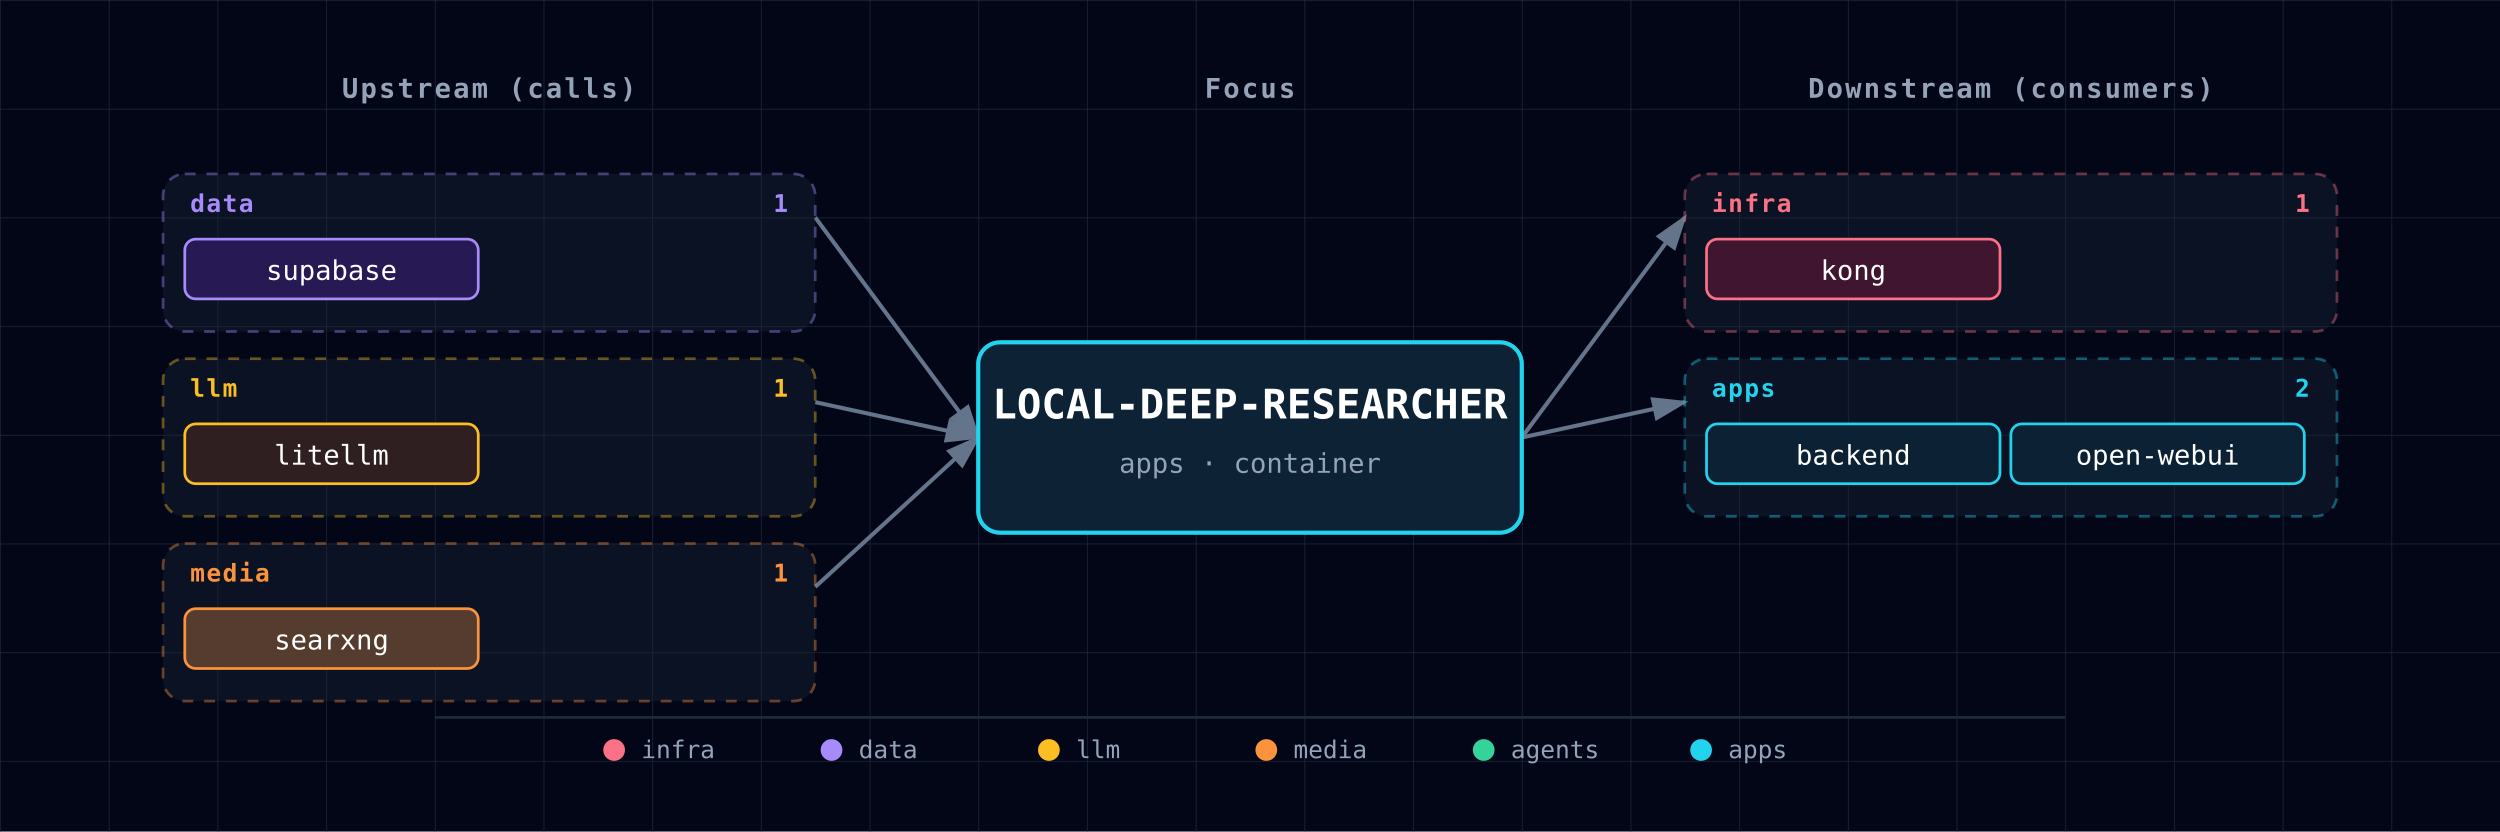
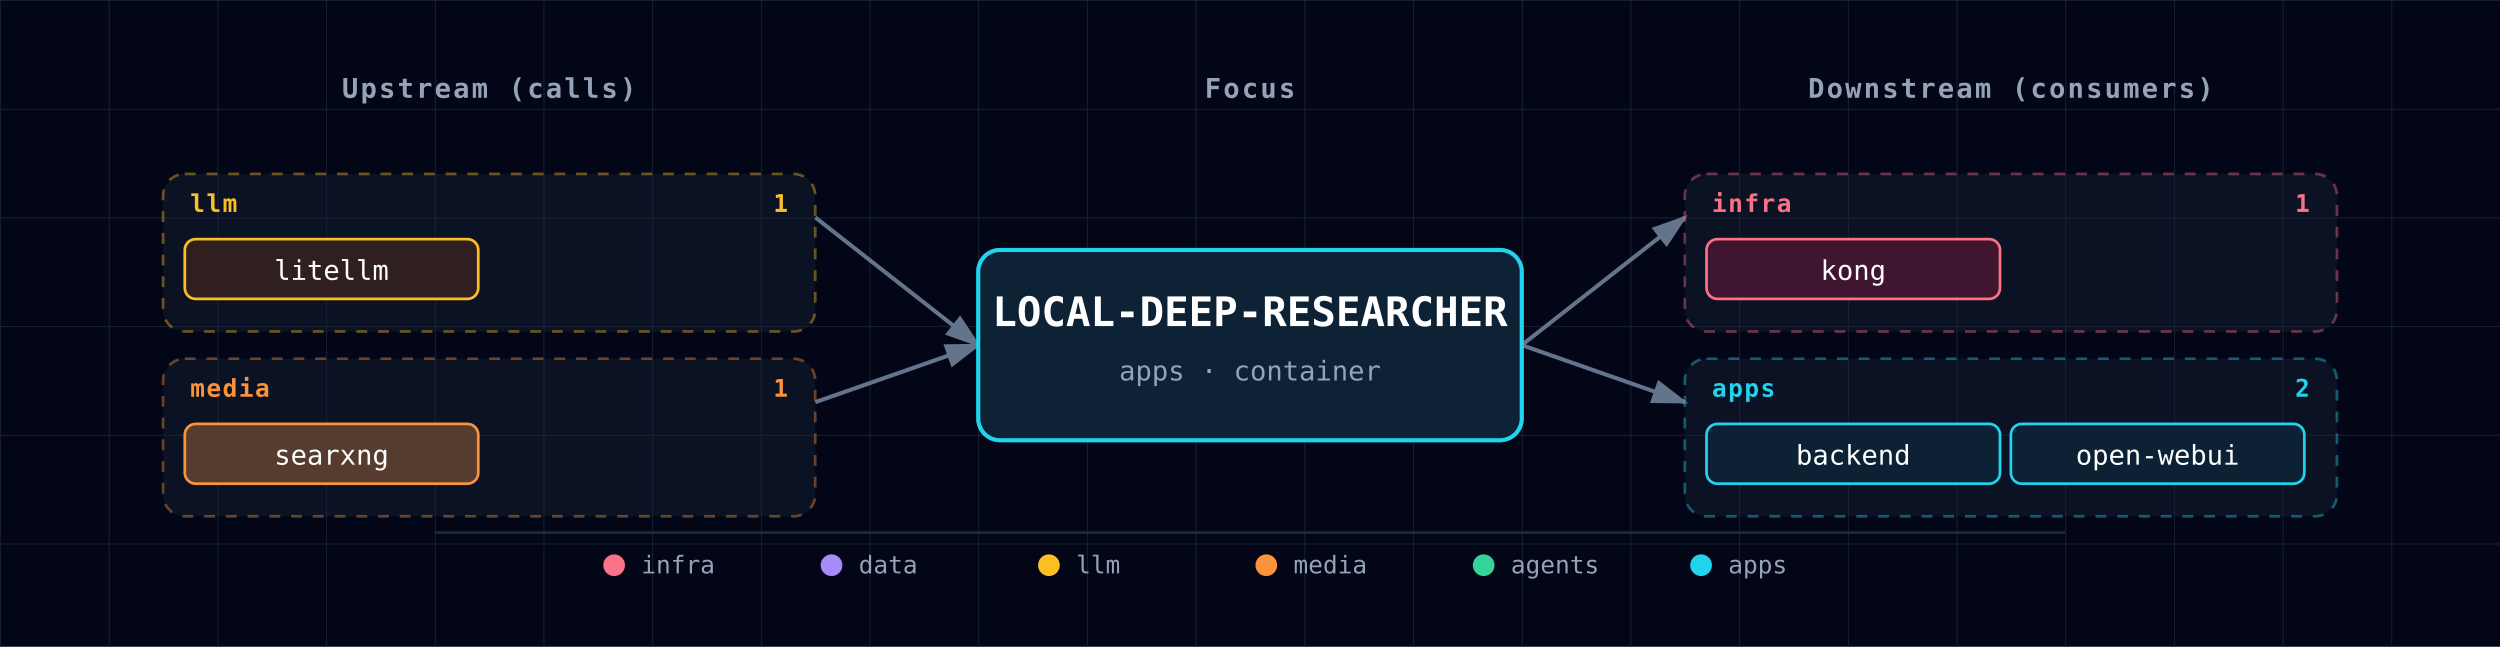
- <svg xmlns="http://www.w3.org/2000/svg" viewBox="0 0 920 306" font-family="'JetBrains Mono', 'Fira Code', Menlo, Consolas, monospace">
+ <svg xmlns="http://www.w3.org/2000/svg" viewBox="0 0 920 238" font-family="'JetBrains Mono', 'Fira Code', Menlo, Consolas, monospace">
  <defs>
    <pattern id="grid" width="40" height="40" patternUnits="userSpaceOnUse">
      <path d="M 40 0 L 0 0 0 40" fill="none" stroke="#1e293b" stroke-width="0.5" />
    </pattern>
    <marker id="arrowhead" markerWidth="9" markerHeight="6" refX="8" refY="3" orient="auto">
      <polygon points="0 0, 9 3, 0 6" fill="#64748b" />
    </marker>
    <filter id="focus-glow" x="-50%" y="-50%" width="200%" height="200%">
      <feGaussianBlur in="SourceAlpha" stdDeviation="6" />
      <feFlood flood-color="#22d3ee" flood-opacity="0.6" />
      <feComposite in2="SourceAlpha" operator="in" />
      <feMerge>
        <feMergeNode />
        <feMergeNode in="SourceGraphic" />
      </feMerge>
    </filter>
  </defs>
-   <rect width="920" height="306" fill="#020617" />
-   <rect width="920" height="306" fill="url(#grid)" />
+   <rect width="920" height="238" fill="#020617" />
+   <rect width="920" height="238" fill="url(#grid)" />
  <text x="180" y="36" fill="#94a3b8" font-size="10" font-weight="600" text-anchor="middle" letter-spacing="0.08em">Upstream (calls)</text>
  <text x="460" y="36" fill="#94a3b8" font-size="10" font-weight="600" text-anchor="middle" letter-spacing="0.08em">Focus</text>
  <text x="740" y="36" fill="#94a3b8" font-size="10" font-weight="600" text-anchor="middle" letter-spacing="0.08em">Downstream (consumers)</text>
-   <line x1="300" y1="80" x2="360" y2="161" stroke="#64748b" stroke-width="1.5" marker-end="url(#arrowhead)" />
-   <line x1="300" y1="148" x2="360" y2="161" stroke="#64748b" stroke-width="1.5" marker-end="url(#arrowhead)" />
-   <line x1="300" y1="216" x2="360" y2="161" stroke="#64748b" stroke-width="1.5" marker-end="url(#arrowhead)" />
-   <line x1="560" y1="161" x2="620" y2="80" stroke="#64748b" stroke-width="1.5" marker-end="url(#arrowhead)" />
-   <line x1="560" y1="161" x2="620" y2="148" stroke="#64748b" stroke-width="1.5" marker-end="url(#arrowhead)" />
+   <line x1="300" y1="80" x2="360" y2="127" stroke="#64748b" stroke-width="1.5" marker-end="url(#arrowhead)" />
+   <line x1="300" y1="148" x2="360" y2="127" stroke="#64748b" stroke-width="1.5" marker-end="url(#arrowhead)" />
+   <line x1="560" y1="127" x2="620" y2="80" stroke="#64748b" stroke-width="1.5" marker-end="url(#arrowhead)" />
+   <line x1="560" y1="127" x2="620" y2="148" stroke="#64748b" stroke-width="1.5" marker-end="url(#arrowhead)" />
  <g>
    <g class="cluster">
-       <rect x="60" y="64" width="240" height="58" rx="8" fill="rgba(30,41,59,0.35)" stroke="#a78bfa" stroke-width="1" stroke-dasharray="4,4" stroke-opacity="0.4" />
-       <text x="70" y="78" fill="#a78bfa" font-size="9" font-weight="700" text-anchor="start" style="letter-spacing:0.06em;text-transform:uppercase;">data</text>
-       <text x="290" y="78" fill="#a78bfa" font-size="9" font-weight="600" text-anchor="end">1</text>
+       <rect x="60" y="64" width="240" height="58" rx="8" fill="rgba(30,41,59,0.35)" stroke="#fbbf24" stroke-width="1" stroke-dasharray="4,4" stroke-opacity="0.4" />
+       <text x="70" y="78" fill="#fbbf24" font-size="9" font-weight="700" text-anchor="start" style="letter-spacing:0.06em;text-transform:uppercase;">llm</text>
+       <text x="290" y="78" fill="#fbbf24" font-size="9" font-weight="600" text-anchor="end">1</text>
    </g>
    <g>
      <rect x="68" y="88" width="108" height="22" rx="4" fill="#0f172a" />
-       <rect x="68" y="88" width="108" height="22" rx="4" fill="rgba(76, 29, 149, 0.4)" stroke="#a78bfa" stroke-width="1" />
-       <text x="122" y="103" fill="white" font-size="10" text-anchor="middle">supabase</text>
+       <rect x="68" y="88" width="108" height="22" rx="4" fill="rgba(120, 53, 15, 0.3)" stroke="#fbbf24" stroke-width="1" />
+       <text x="122" y="103" fill="white" font-size="10" text-anchor="middle">litellm</text>
    </g>
    <g class="cluster">
-       <rect x="60" y="132" width="240" height="58" rx="8" fill="rgba(30,41,59,0.35)" stroke="#fbbf24" stroke-width="1" stroke-dasharray="4,4" stroke-opacity="0.4" />
-       <text x="70" y="146" fill="#fbbf24" font-size="9" font-weight="700" text-anchor="start" style="letter-spacing:0.06em;text-transform:uppercase;">llm</text>
-       <text x="290" y="146" fill="#fbbf24" font-size="9" font-weight="600" text-anchor="end">1</text>
+       <rect x="60" y="132" width="240" height="58" rx="8" fill="rgba(30,41,59,0.35)" stroke="#fb923c" stroke-width="1" stroke-dasharray="4,4" stroke-opacity="0.4" />
+       <text x="70" y="146" fill="#fb923c" font-size="9" font-weight="700" text-anchor="start" style="letter-spacing:0.06em;text-transform:uppercase;">media</text>
+       <text x="290" y="146" fill="#fb923c" font-size="9" font-weight="600" text-anchor="end">1</text>
    </g>
    <g>
      <rect x="68" y="156" width="108" height="22" rx="4" fill="#0f172a" />
-       <rect x="68" y="156" width="108" height="22" rx="4" fill="rgba(120, 53, 15, 0.3)" stroke="#fbbf24" stroke-width="1" />
-       <text x="122" y="171" fill="white" font-size="10" text-anchor="middle">litellm</text>
-     </g>
-     <g class="cluster">
-       <rect x="60" y="200" width="240" height="58" rx="8" fill="rgba(30,41,59,0.35)" stroke="#fb923c" stroke-width="1" stroke-dasharray="4,4" stroke-opacity="0.4" />
-       <text x="70" y="214" fill="#fb923c" font-size="9" font-weight="700" text-anchor="start" style="letter-spacing:0.06em;text-transform:uppercase;">media</text>
-       <text x="290" y="214" fill="#fb923c" font-size="9" font-weight="600" text-anchor="end">1</text>
-     </g>
-     <g>
-       <rect x="68" y="224" width="108" height="22" rx="4" fill="#0f172a" />
-       <rect x="68" y="224" width="108" height="22" rx="4" fill="rgba(251, 146, 60, 0.3)" stroke="#fb923c" stroke-width="1" />
-       <text x="122" y="239" fill="white" font-size="10" text-anchor="middle">searxng</text>
+       <rect x="68" y="156" width="108" height="22" rx="4" fill="rgba(251, 146, 60, 0.3)" stroke="#fb923c" stroke-width="1" />
+       <text x="122" y="171" fill="white" font-size="10" text-anchor="middle">searxng</text>
    </g>
  </g>
  <g>
    <g class="cluster">
      <rect x="620" y="64" width="240" height="58" rx="8" fill="rgba(30,41,59,0.35)" stroke="#fb7185" stroke-width="1" stroke-dasharray="4,4" stroke-opacity="0.4" />
      <text x="630" y="78" fill="#fb7185" font-size="9" font-weight="700" text-anchor="start" style="letter-spacing:0.06em;text-transform:uppercase;">infra</text>
      <text x="850" y="78" fill="#fb7185" font-size="9" font-weight="600" text-anchor="end">1</text>
    </g>
    <g>
      <rect x="628" y="88" width="108" height="22" rx="4" fill="#0f172a" />
      <rect x="628" y="88" width="108" height="22" rx="4" fill="rgba(136, 19, 55, 0.4)" stroke="#fb7185" stroke-width="1" />
      <text x="682" y="103" fill="white" font-size="10" text-anchor="middle">kong</text>
    </g>
    <g class="cluster">
      <rect x="620" y="132" width="240" height="58" rx="8" fill="rgba(30,41,59,0.35)" stroke="#22d3ee" stroke-width="1" stroke-dasharray="4,4" stroke-opacity="0.4" />
      <text x="630" y="146" fill="#22d3ee" font-size="9" font-weight="700" text-anchor="start" style="letter-spacing:0.06em;text-transform:uppercase;">apps</text>
      <text x="850" y="146" fill="#22d3ee" font-size="9" font-weight="600" text-anchor="end">2</text>
    </g>
    <g>
      <rect x="628" y="156" width="108" height="22" rx="4" fill="#0f172a" />
      <rect x="628" y="156" width="108" height="22" rx="4" fill="rgba(8, 51, 68, 0.4)" stroke="#22d3ee" stroke-width="1" />
      <text x="682" y="171" fill="white" font-size="10" text-anchor="middle">backend</text>
    </g>
    <g>
      <rect x="740" y="156" width="108" height="22" rx="4" fill="#0f172a" />
      <rect x="740" y="156" width="108" height="22" rx="4" fill="rgba(8, 51, 68, 0.4)" stroke="#22d3ee" stroke-width="1" />
      <text x="794" y="171" fill="white" font-size="10" text-anchor="middle">open-webui</text>
    </g>
  </g>
  <g class="focus" filter="url(#focus-glow)">
-     <rect x="360" y="126" width="200" height="70" rx="8" fill="#0f172a" />
-     <rect x="360" y="126" width="200" height="70" rx="8" fill="rgba(8, 51, 68, 0.4)" stroke="#22d3ee" stroke-width="1.5" />
-     <text x="460" y="154" fill="white" font-size="15" font-weight="700" text-anchor="middle">LOCAL-DEEP-RESEARCHER</text>
-     <text x="460" y="174" fill="#94a3b8" font-size="10" text-anchor="middle">apps · container</text>
+     <rect x="360" y="92" width="200" height="70" rx="8" fill="#0f172a" />
+     <rect x="360" y="92" width="200" height="70" rx="8" fill="rgba(8, 51, 68, 0.4)" stroke="#22d3ee" stroke-width="1.5" />
+     <text x="460" y="120" fill="white" font-size="15" font-weight="700" text-anchor="middle">LOCAL-DEEP-RESEARCHER</text>
+     <text x="460" y="140" fill="#94a3b8" font-size="10" text-anchor="middle">apps · container</text>
  </g>
  <g class="legend">
-     <line x1="160" y1="264" x2="760" y2="264" stroke="#1e293b" stroke-width="1" />
-     <circle cx="226" cy="276" r="4" fill="#fb7185" />
-     <text x="236" y="279" fill="#94a3b8" font-size="9" font-weight="400" text-anchor="start">infra</text>
-     <circle cx="306" cy="276" r="4" fill="#a78bfa" />
-     <text x="316" y="279" fill="#94a3b8" font-size="9" font-weight="400" text-anchor="start">data</text>
-     <circle cx="386" cy="276" r="4" fill="#fbbf24" />
-     <text x="396" y="279" fill="#94a3b8" font-size="9" font-weight="400" text-anchor="start">llm</text>
-     <circle cx="466" cy="276" r="4" fill="#fb923c" />
-     <text x="476" y="279" fill="#94a3b8" font-size="9" font-weight="400" text-anchor="start">media</text>
-     <circle cx="546" cy="276" r="4" fill="#34d399" />
-     <text x="556" y="279" fill="#94a3b8" font-size="9" font-weight="400" text-anchor="start">agents</text>
-     <circle cx="626" cy="276" r="4" fill="#22d3ee" />
-     <text x="636" y="279" fill="#94a3b8" font-size="9" font-weight="400" text-anchor="start">apps</text>
+     <line x1="160" y1="196" x2="760" y2="196" stroke="#1e293b" stroke-width="1" />
+     <circle cx="226" cy="208" r="4" fill="#fb7185" />
+     <text x="236" y="211" fill="#94a3b8" font-size="9" font-weight="400" text-anchor="start">infra</text>
+     <circle cx="306" cy="208" r="4" fill="#a78bfa" />
+     <text x="316" y="211" fill="#94a3b8" font-size="9" font-weight="400" text-anchor="start">data</text>
+     <circle cx="386" cy="208" r="4" fill="#fbbf24" />
+     <text x="396" y="211" fill="#94a3b8" font-size="9" font-weight="400" text-anchor="start">llm</text>
+     <circle cx="466" cy="208" r="4" fill="#fb923c" />
+     <text x="476" y="211" fill="#94a3b8" font-size="9" font-weight="400" text-anchor="start">media</text>
+     <circle cx="546" cy="208" r="4" fill="#34d399" />
+     <text x="556" y="211" fill="#94a3b8" font-size="9" font-weight="400" text-anchor="start">agents</text>
+     <circle cx="626" cy="208" r="4" fill="#22d3ee" />
+     <text x="636" y="211" fill="#94a3b8" font-size="9" font-weight="400" text-anchor="start">apps</text>
  </g>
</svg>
